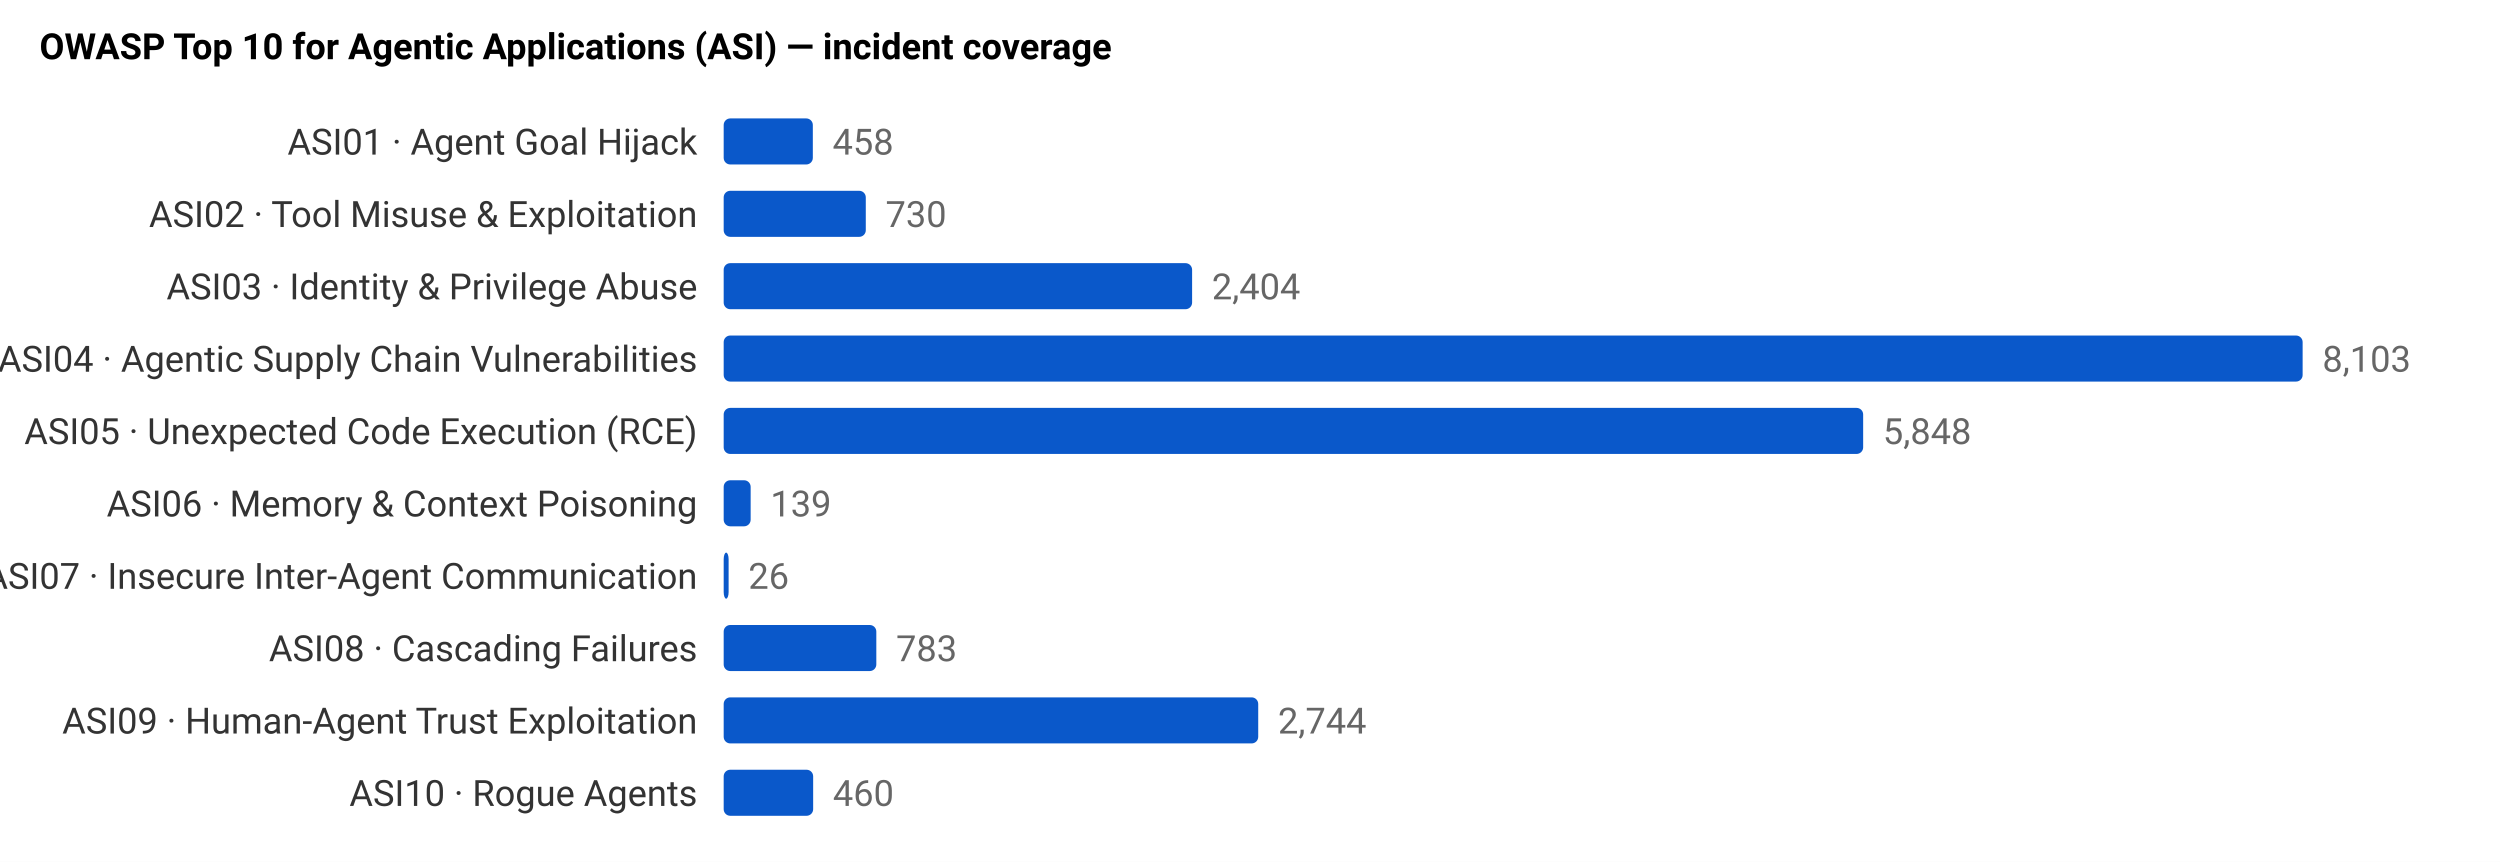
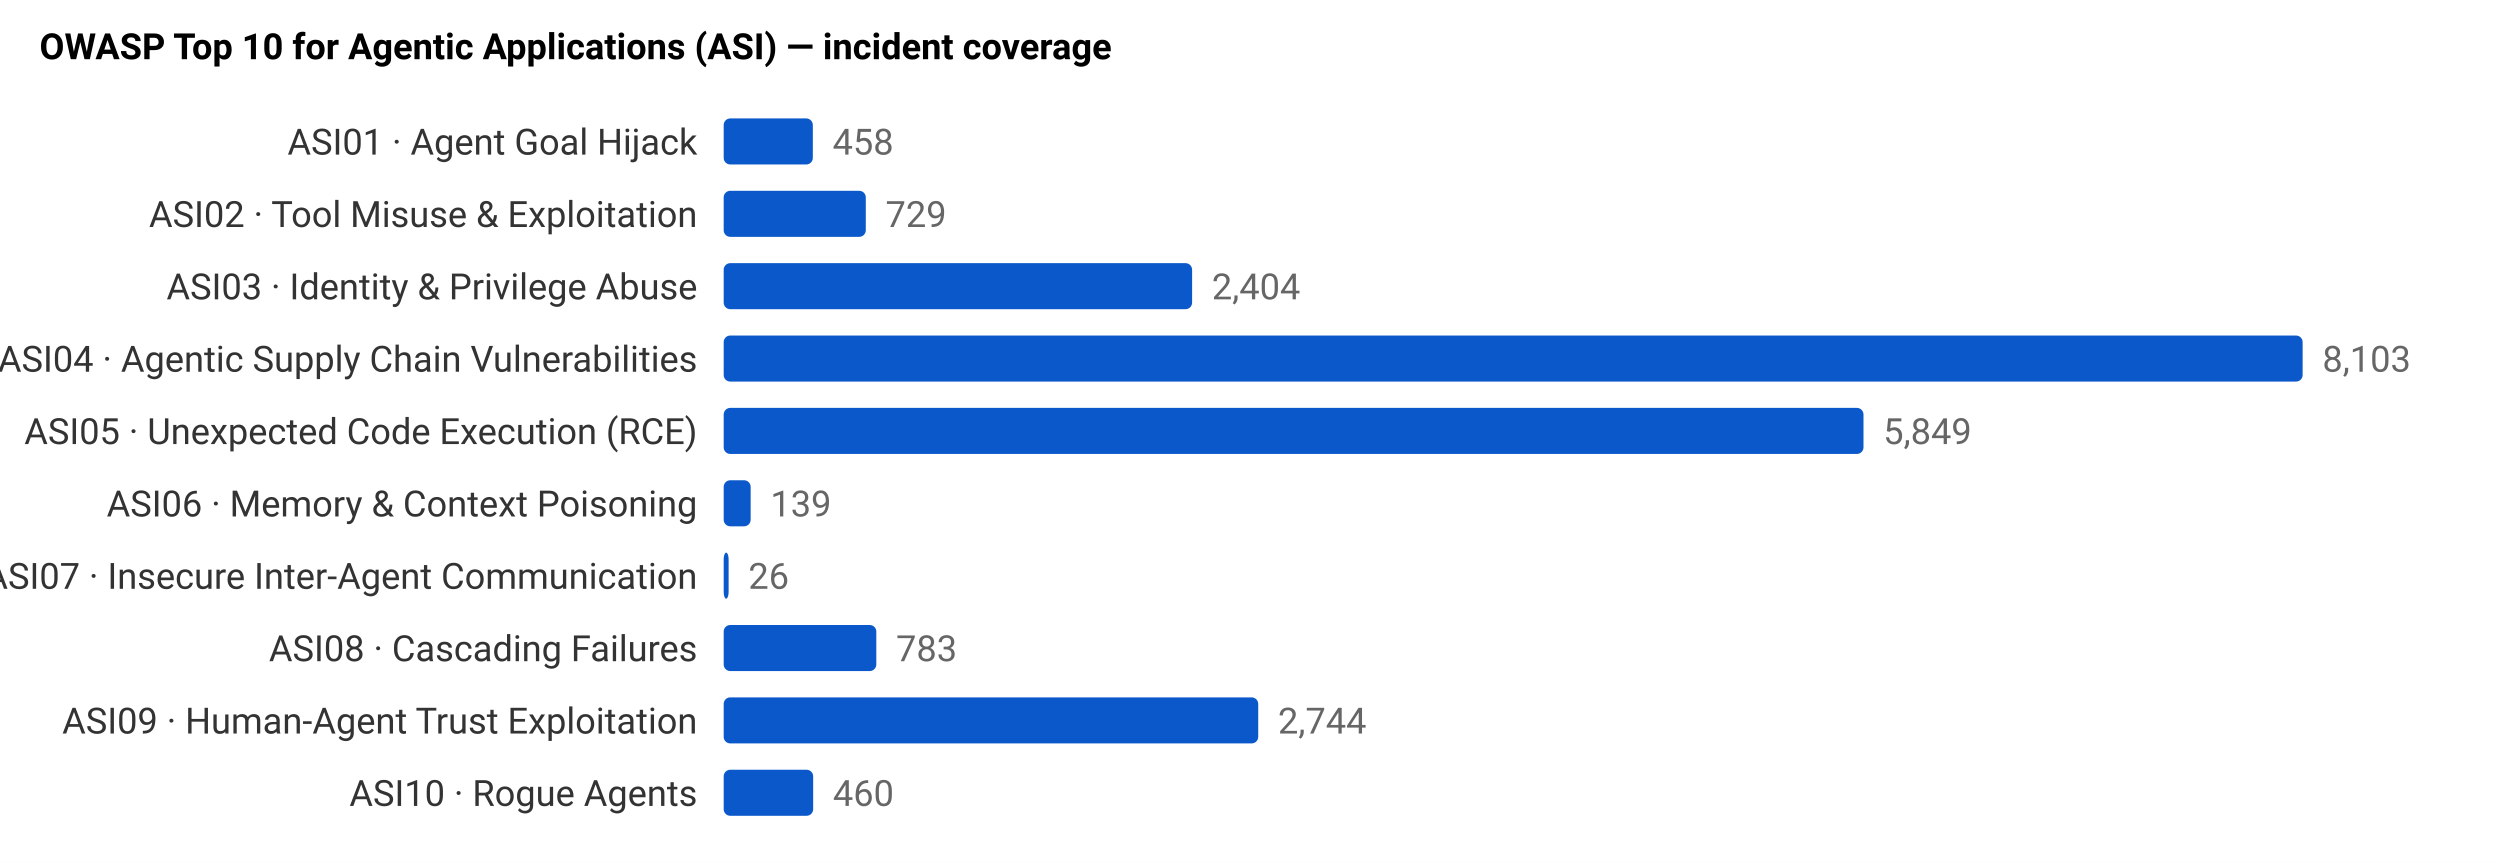
<svg xmlns="http://www.w3.org/2000/svg" viewBox="0 0 760 262" role="img" aria-label="OWASP Top 10 for Agentic Applications (ASI) — incident coverage" font-family="system-ui,-apple-system,Segoe UI,Roboto,sans-serif" font-size="11">
  <rect x="0" y="0" width="100%" height="100%" fill="white" />
  <text x="12" y="18" font-weight="600">OWASP Top 10 for Agentic Applications (ASI) — incident coverage</text>
  <text x="212" y="47" text-anchor="end" fill="#333">ASI01 · Agent Goal Hijack</text>
  <rect x="220" y="36" width="27.1" height="14" fill="#0a58ca" rx="2" />
  <text x="253.1" y="47" fill="#666">458</text>
  <text x="212" y="69" text-anchor="end" fill="#333">ASI02 · Tool Misuse &amp; Exploitation</text>
  <rect x="220" y="58" width="43.2" height="14" fill="#0a58ca" rx="2" />
-   <text x="269.2" y="69" fill="#666">730</text>
+   <text x="269.2" y="69" fill="#666">729</text>
  <text x="212" y="91" text-anchor="end" fill="#333">ASI03 · Identity &amp; Privilege Abuse</text>
  <rect x="220" y="80" width="142.4" height="14" fill="#0a58ca" rx="2" />
  <text x="368.4" y="91" fill="#666">2,404</text>
  <text x="212" y="113" text-anchor="end" fill="#333">ASI04 · Agentic Supply Chain Vulnerabilities</text>
  <rect x="220" y="102" width="480.0" height="14" fill="#0a58ca" rx="2" />
  <text x="706.0" y="113" fill="#666">8,103</text>
  <text x="212" y="135" text-anchor="end" fill="#333">ASI05 · Unexpected Code Execution (RCE)</text>
-   <rect x="220" y="124" width="346.4" height="14" fill="#0a58ca" rx="2" />
-   <text x="572.4" y="135" fill="#666">5,848</text>
+   <rect x="220" y="124" width="346.5" height="14" fill="#0a58ca" rx="2" />
+   <text x="572.5" y="135" fill="#666">5,849</text>
  <text x="212" y="157" text-anchor="end" fill="#333">ASI06 · Memory &amp; Context Poisoning</text>
  <rect x="220" y="146" width="8.2" height="14" fill="#0a58ca" rx="2" />
  <text x="234.2" y="157" fill="#666">139</text>
  <text x="212" y="179" text-anchor="end" fill="#333">ASI07 · Insecure Inter-Agent Communication</text>
  <rect x="220" y="168" width="1.5" height="14" fill="#0a58ca" rx="2" />
  <text x="227.5" y="179" fill="#666">26</text>
  <text x="212" y="201" text-anchor="end" fill="#333">ASI08 · Cascading Failures</text>
  <rect x="220" y="190" width="46.4" height="14" fill="#0a58ca" rx="2" />
  <text x="272.4" y="201" fill="#666">783</text>
  <text x="212" y="223" text-anchor="end" fill="#333">ASI09 · Human-Agent Trust Exploitation</text>
  <rect x="220" y="212" width="162.5" height="14" fill="#0a58ca" rx="2" />
  <text x="388.5" y="223" fill="#666">2,744</text>
  <text x="212" y="245" text-anchor="end" fill="#333">ASI10 · Rogue Agents</text>
  <rect x="220" y="234" width="27.2" height="14" fill="#0a58ca" rx="2" />
  <text x="253.2" y="245" fill="#666">460</text>
</svg>
